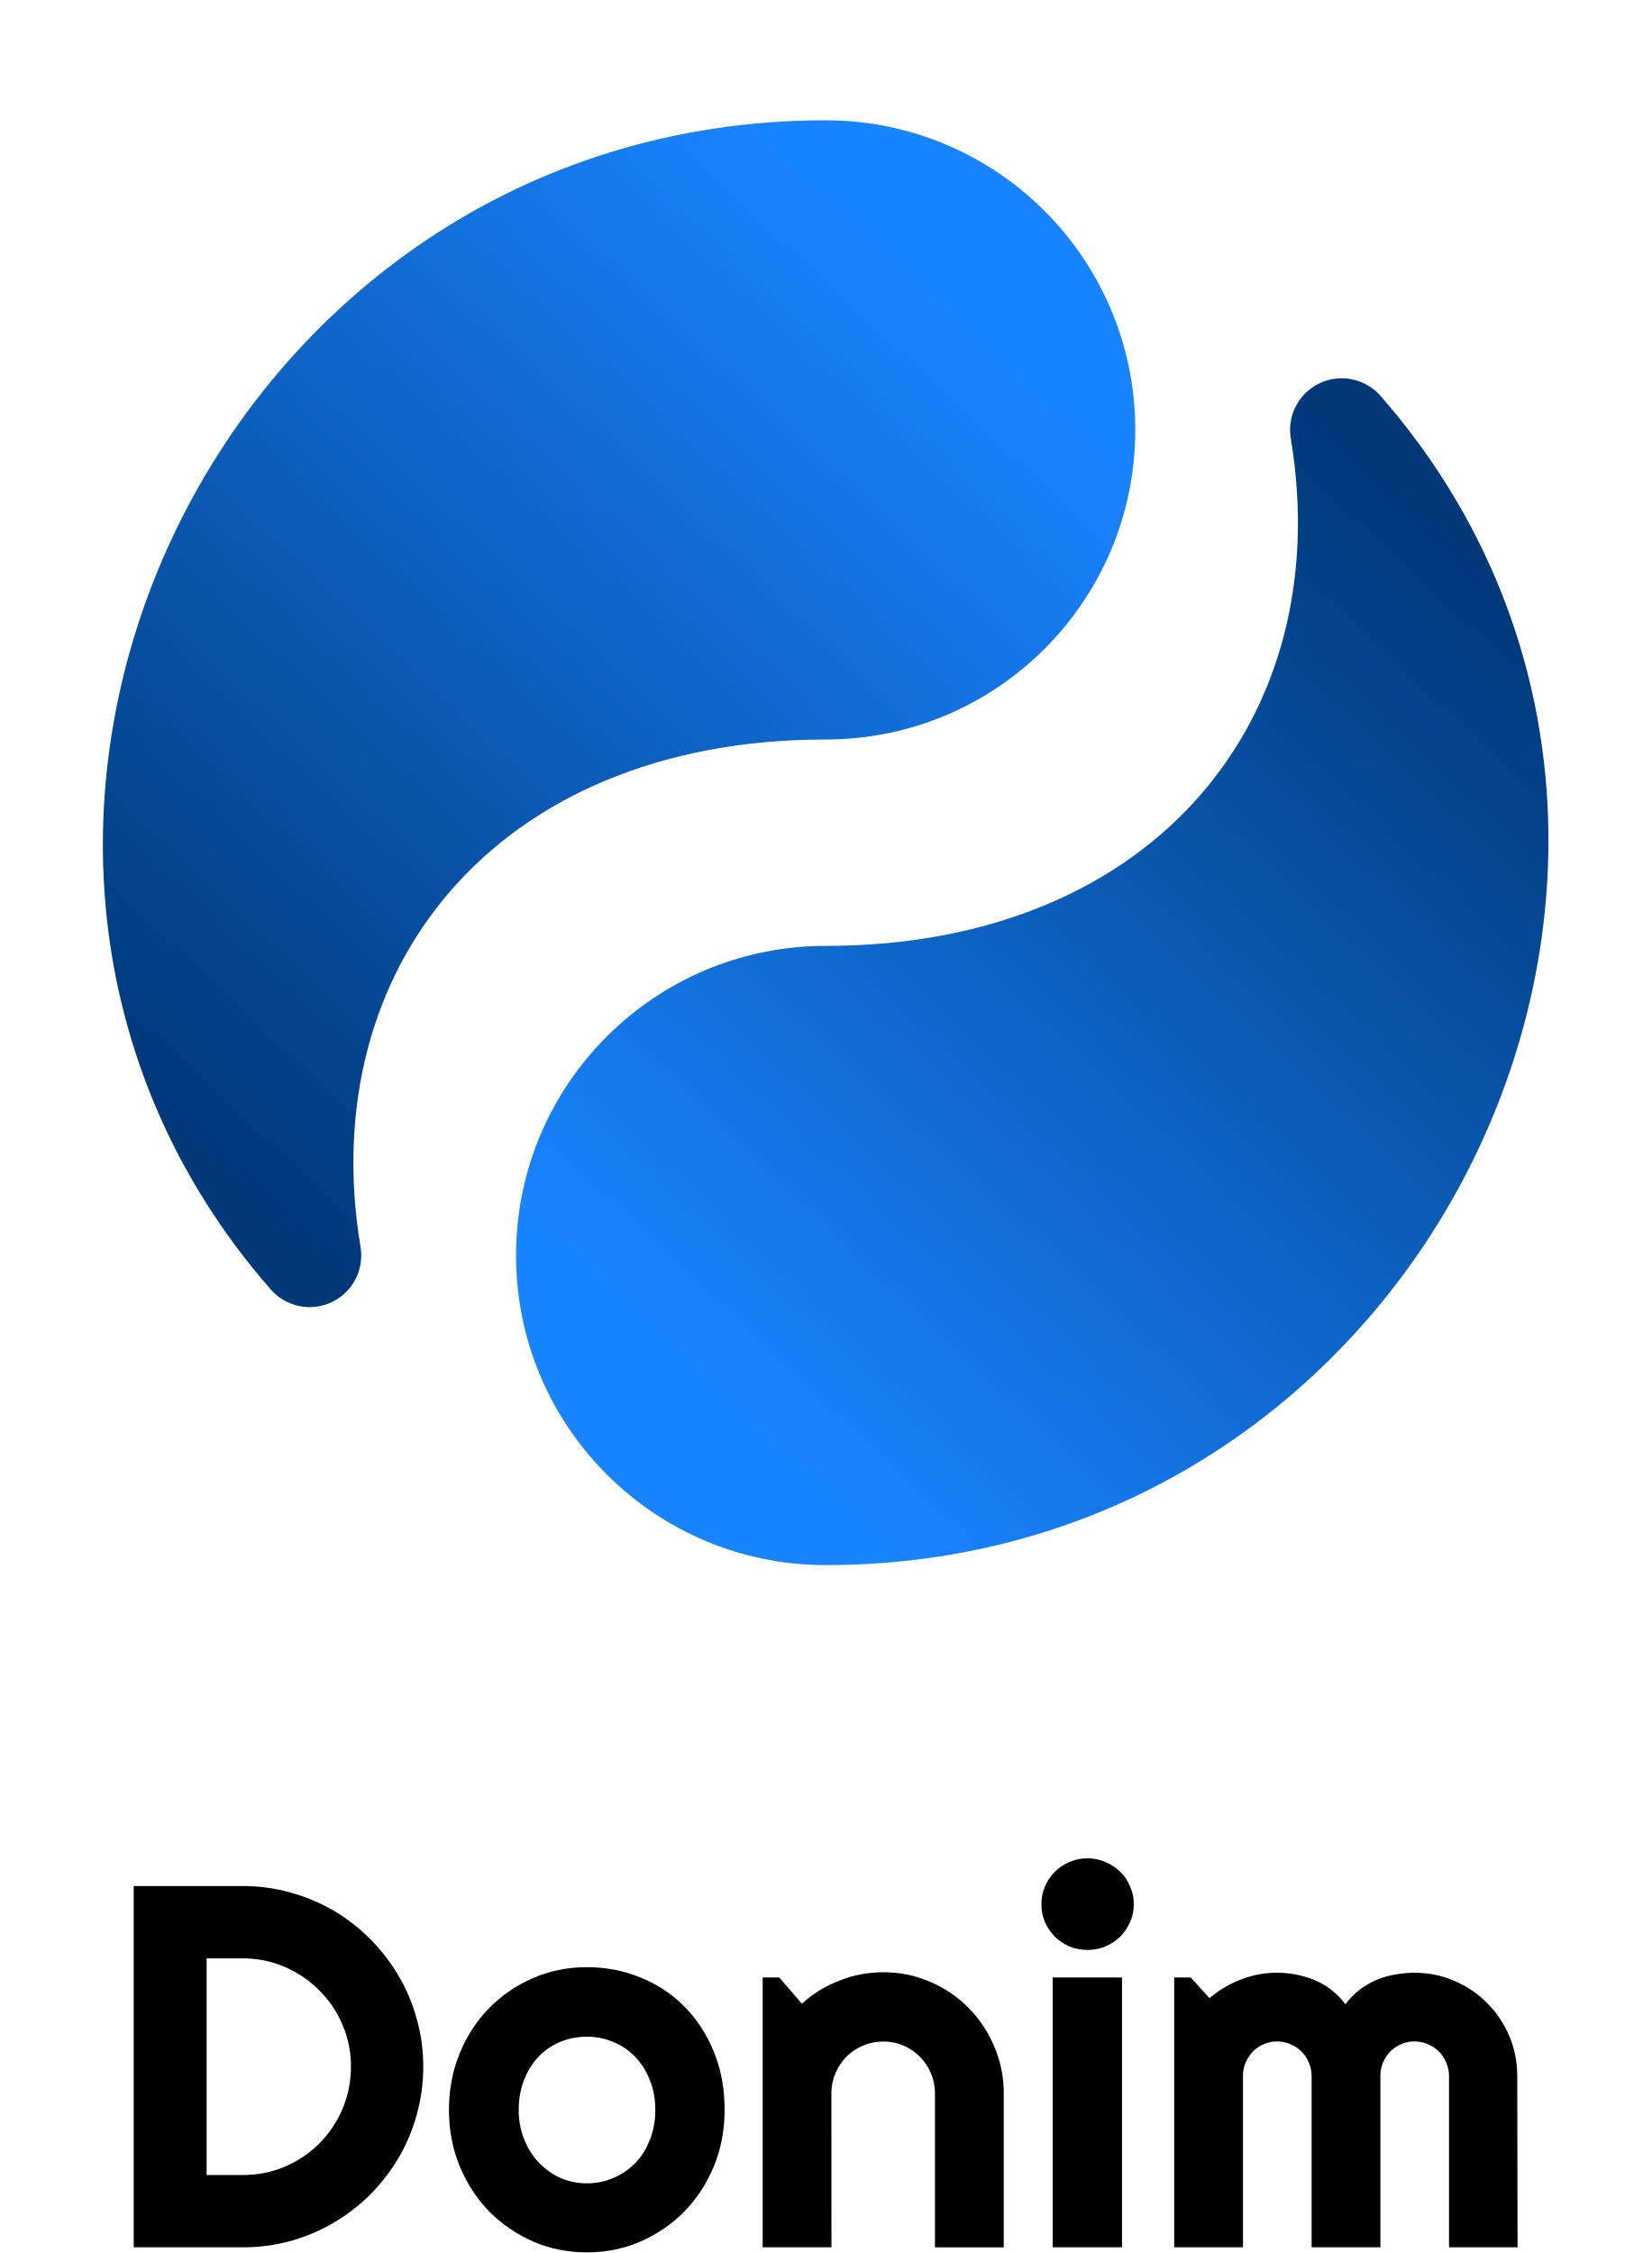
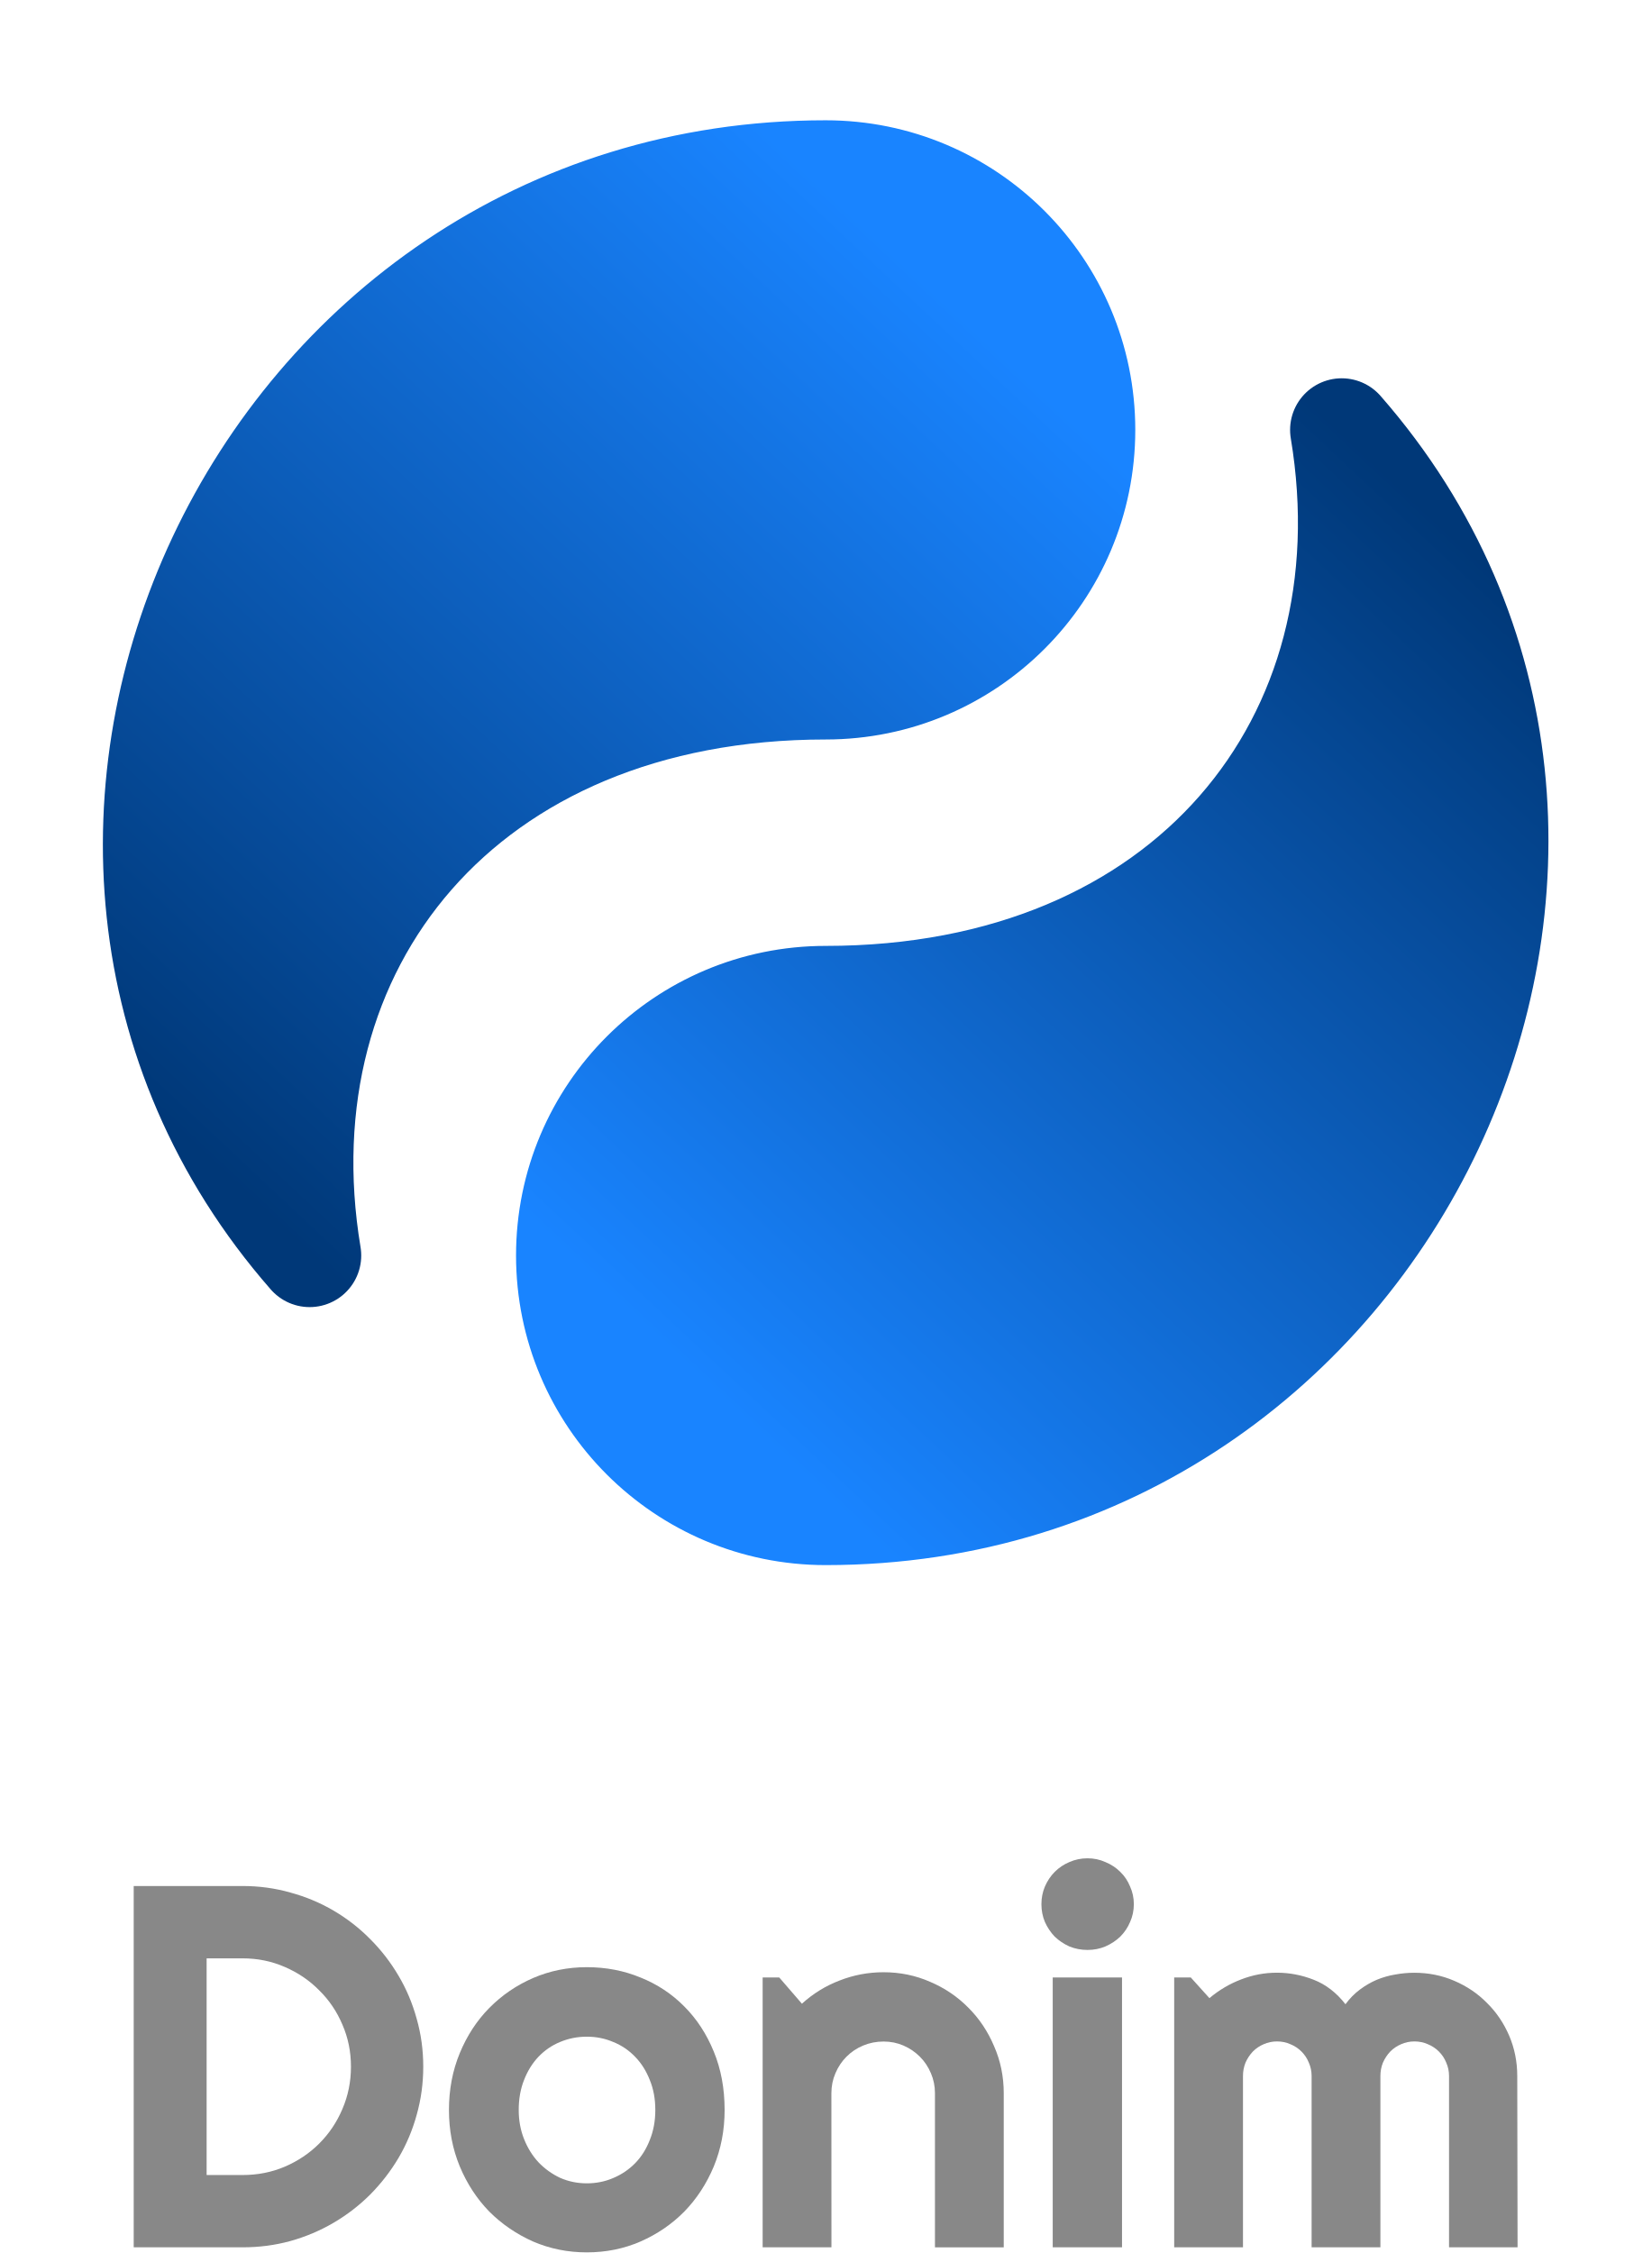
<svg xmlns="http://www.w3.org/2000/svg" width="90" height="122.8" viewBox="0 0 32 43">
  <defs>
    <linearGradient id="grad1" x1="6" x2="21" y1="24" y2="8" gradientUnits="userSpaceOnUse">
      <stop stop-color="#003878" offset="0" />
      <stop stop-color="#1984ff" offset="1" />
    </linearGradient>
    <linearGradient id="grad2" x1="26" x2="11" y1="8" y2="24" gradientUnits="userSpaceOnUse">
      <stop stop-color="#003878" offset="0" />
      <stop stop-color="#1984ff" offset="1" />
    </linearGradient>
  </defs>
  <g stroke-linecap="round" stroke-linejoin="round" stroke-width="2">
    <animateTransform id="anim" attributeName="transform" type="rotate" from="0 16 16" to="180 16 16" dur="3s" begin="0s; anim.end + 5s" calcMode="spline" keyTimes="0; 1" keySplines="0.4, 0.2, 0.25, 1.0" fill="freeze" />
    <path d="m16 13c-7 0-11 5-10 11-7-8-1-21 10-21m5 5a5 5 0 0 1-5 5 5 5 0 0 1-5-5 5 5 0 0 1 5-5 5 5 0 0 1 5 5z" fill="url(#grad1)" stroke="url(#grad1)" />
    <path d="m16 19c7 0 11-5 10-11 7 8 1 21-10 21m-5-5a5 5 0 0 1 5-5 5 5 0 0 1 5 5 5 5 0 0 1-5 5 5 5 0 0 1-5-5z" fill="url(#grad2)" stroke="url(#grad2)" />
  </g>
  <g id="text" transform="translate(0 34.5)">
    <path d="m8.202 5.22q0 0.483-0.127 0.933-0.122 0.444-0.352 0.835-0.229 0.386-0.547 0.708-0.317 0.317-0.708 0.547t-0.84 0.356q-0.444 0.122-0.928 0.122h-2.109v-7.002h2.109q0.483 0 0.928 0.127 0.449 0.122 0.84 0.352t0.708 0.552q0.317 0.317 0.547 0.708 0.229 0.386 0.352 0.835 0.127 0.444 0.127 0.928zm-1.401 0q0-0.435-0.166-0.815-0.161-0.381-0.449-0.664-0.283-0.288-0.669-0.454-0.381-0.166-0.815-0.166h-0.698v4.199h0.698q0.435 0 0.815-0.161 0.386-0.166 0.669-0.449 0.288-0.288 0.449-0.669 0.166-0.386 0.166-0.82z" />
    <path d="m14.042 6.06q0 0.586-0.21 1.094-0.21 0.503-0.571 0.874-0.361 0.366-0.85 0.581-0.483 0.21-1.04 0.21-0.552 0-1.04-0.21-0.483-0.215-0.85-0.581-0.361-0.371-0.571-0.874-0.21-0.508-0.21-1.094 0-0.596 0.21-1.103 0.21-0.508 0.571-0.874 0.366-0.371 0.85-0.581 0.488-0.21 1.04-0.21 0.557 0 1.04 0.2 0.488 0.195 0.85 0.562 0.361 0.361 0.571 0.874 0.21 0.508 0.21 1.133zm-1.343 0q0-0.322-0.107-0.581-0.103-0.264-0.283-0.449-0.181-0.19-0.425-0.288-0.239-0.103-0.513-0.103-0.273 0-0.518 0.103-0.239 0.098-0.42 0.288-0.176 0.186-0.278 0.449-0.103 0.259-0.103 0.581 0 0.303 0.103 0.562 0.103 0.259 0.278 0.449 0.181 0.19 0.42 0.303 0.244 0.107 0.518 0.107 0.273 0 0.513-0.103 0.244-0.103 0.425-0.288 0.181-0.186 0.283-0.449 0.107-0.264 0.107-0.581z" />
    <path d="m16.112 8.721h-1.333v-5.229h0.322l0.439 0.508q0.322-0.293 0.728-0.449 0.41-0.161 0.854-0.161 0.479 0 0.903 0.186 0.425 0.181 0.742 0.503 0.317 0.317 0.498 0.747 0.186 0.425 0.186 0.908v2.988h-1.333v-2.988q0-0.205-0.078-0.386-0.078-0.186-0.215-0.322-0.137-0.137-0.317-0.215t-0.386-0.078q-0.21 0-0.396 0.078t-0.322 0.215q-0.137 0.137-0.215 0.322-0.078 0.181-0.078 0.386z" />
    <path d="m21.972 2.07q0 0.186-0.073 0.347-0.068 0.161-0.19 0.283-0.122 0.117-0.288 0.19-0.161 0.068-0.347 0.068t-0.352-0.068q-0.161-0.073-0.283-0.19-0.117-0.122-0.19-0.283-0.068-0.161-0.068-0.347 0-0.181 0.068-0.342 0.073-0.166 0.19-0.283 0.122-0.122 0.283-0.19 0.166-0.073 0.352-0.073t0.347 0.073q0.166 0.068 0.288 0.19 0.122 0.117 0.19 0.283 0.073 0.161 0.073 0.342zm-0.229 6.65h-1.343v-5.229h1.343z" />
    <path d="m29.408 8.721h-1.328v-3.32q0-0.137-0.054-0.259-0.049-0.122-0.142-0.215-0.093-0.093-0.215-0.142-0.122-0.054-0.259-0.054t-0.259 0.054q-0.117 0.049-0.21 0.142-0.088 0.093-0.142 0.215-0.049 0.122-0.049 0.259v3.32h-1.333v-3.32q0-0.137-0.054-0.259-0.049-0.122-0.142-0.215-0.093-0.093-0.215-0.142-0.122-0.054-0.259-0.054t-0.259 0.054q-0.117 0.049-0.21 0.142-0.088 0.093-0.142 0.215-0.049 0.122-0.049 0.259v3.32h-1.333v-5.229h0.322l0.361 0.4q0.278-0.234 0.61-0.361 0.337-0.132 0.698-0.132 0.366 0 0.713 0.137 0.352 0.137 0.615 0.474 0.122-0.166 0.278-0.283t0.327-0.19q0.176-0.073 0.361-0.103 0.186-0.034 0.366-0.034 0.415 0 0.776 0.156 0.366 0.156 0.635 0.43 0.273 0.269 0.43 0.635 0.156 0.366 0.156 0.781z" />
  </g>
  <style>
-     
-     [data-color-mode="dark"], [data-color-mode="auto"] @media (prefers-color-scheme: dark) {
-       #text { fill: #aaa }
+     #text {
+       fill: #888;
    }
-     [data-color-mode="light"], [data-color-mode="auto"] @media (prefers-color-scheme: light) {
-       #text { fill: #333 }
+     @media (prefers-color-scheme: dark) {
+       [data-color-mode=auto] #text, [data-color-mode=dark] #text {
+         fill: #aaa;
+       }
+     }
+     @media (prefers-color-scheme: light) {
+       [data-color-mode=auto] #text, [data-color-mode=light] #text {
+         fill: #333;
+       }
    }
  </style>
</svg>
